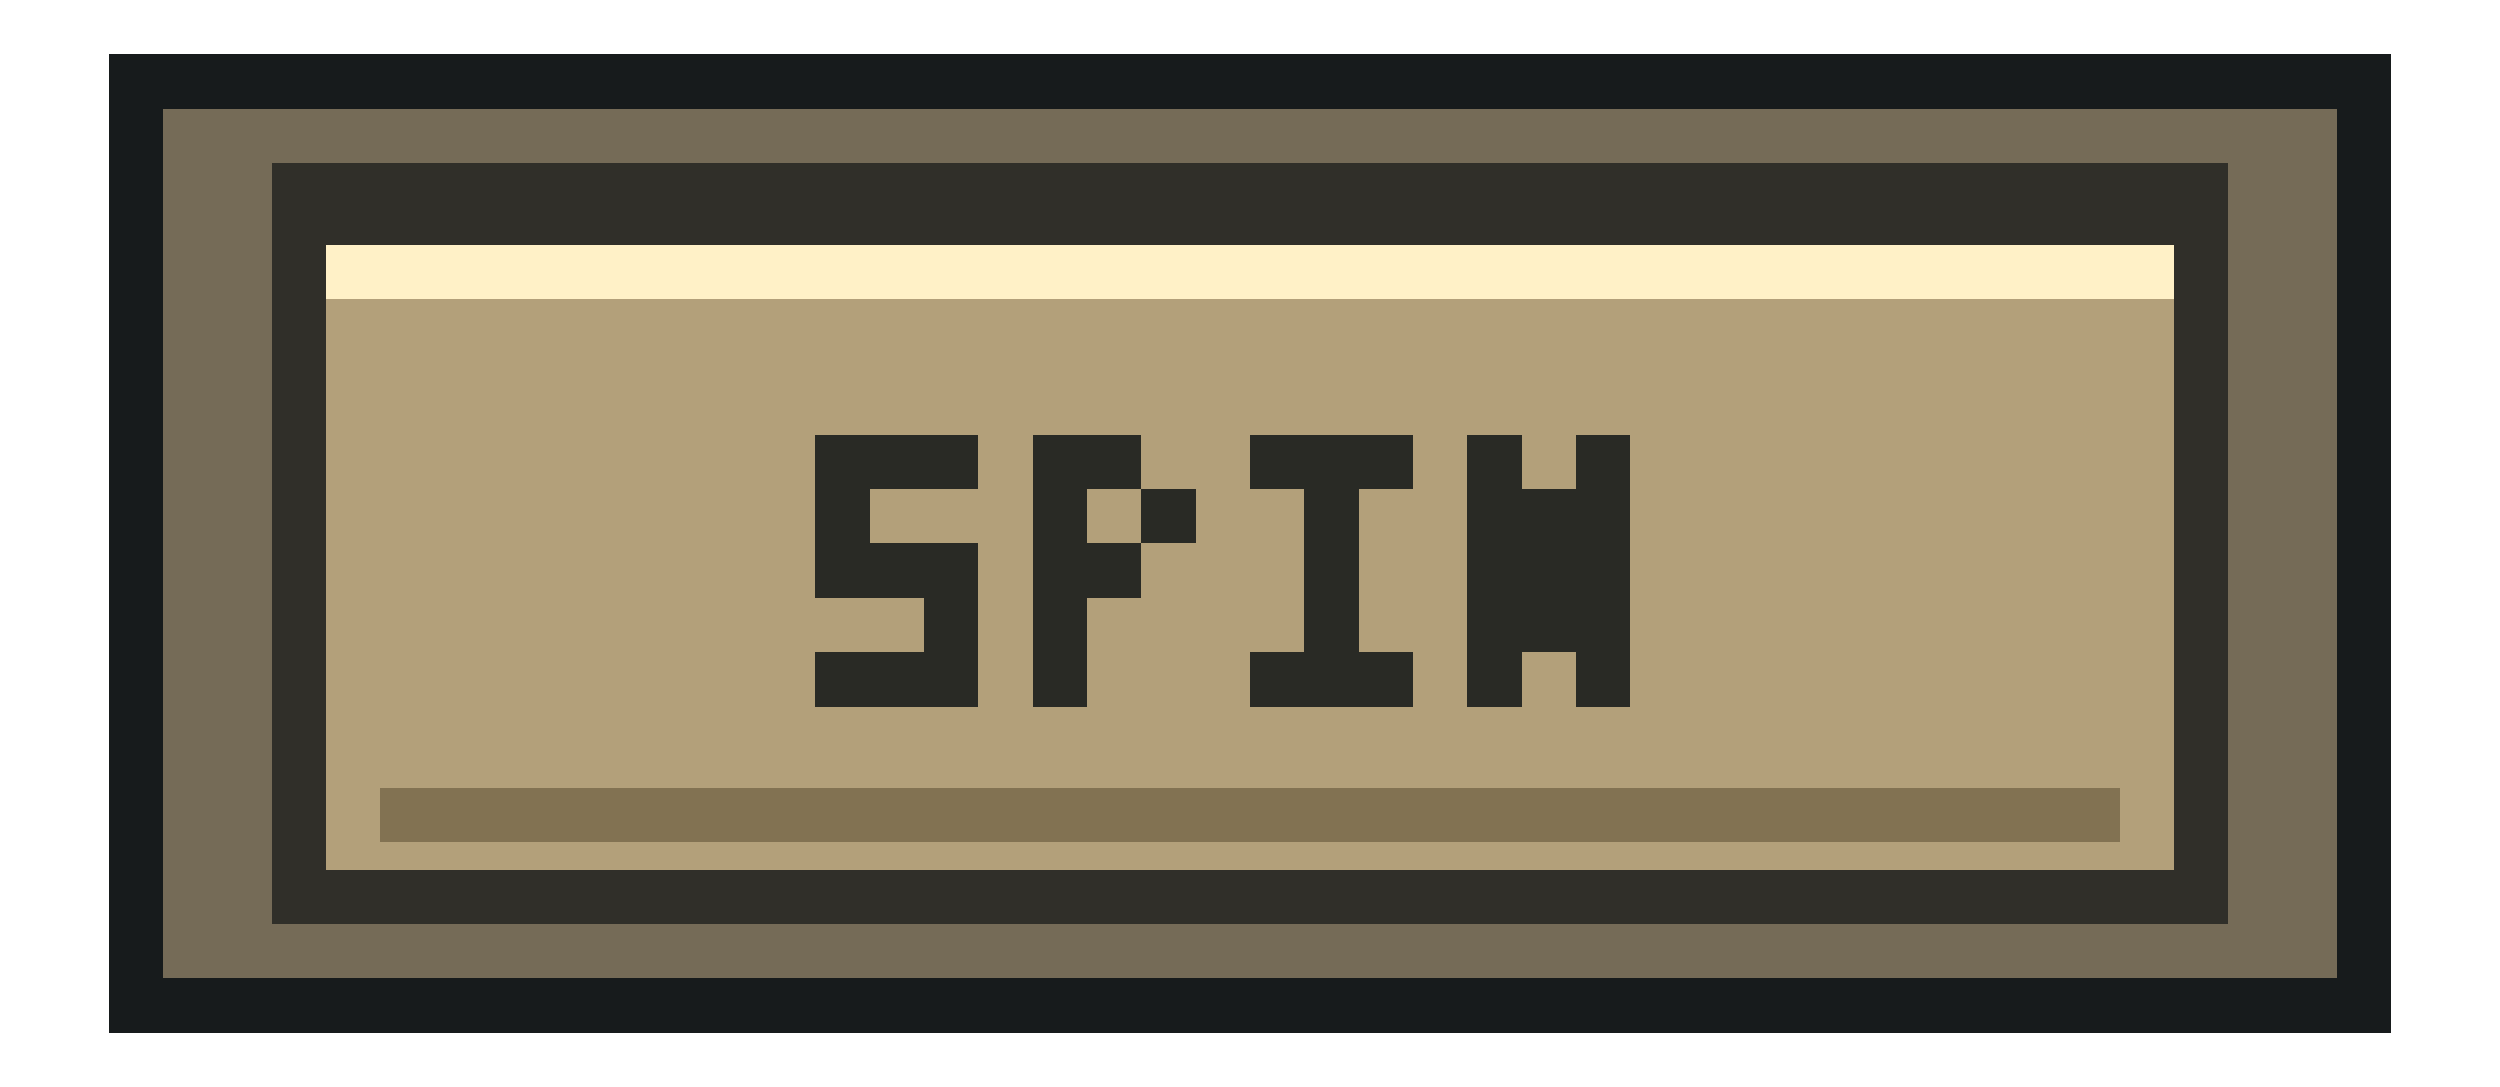
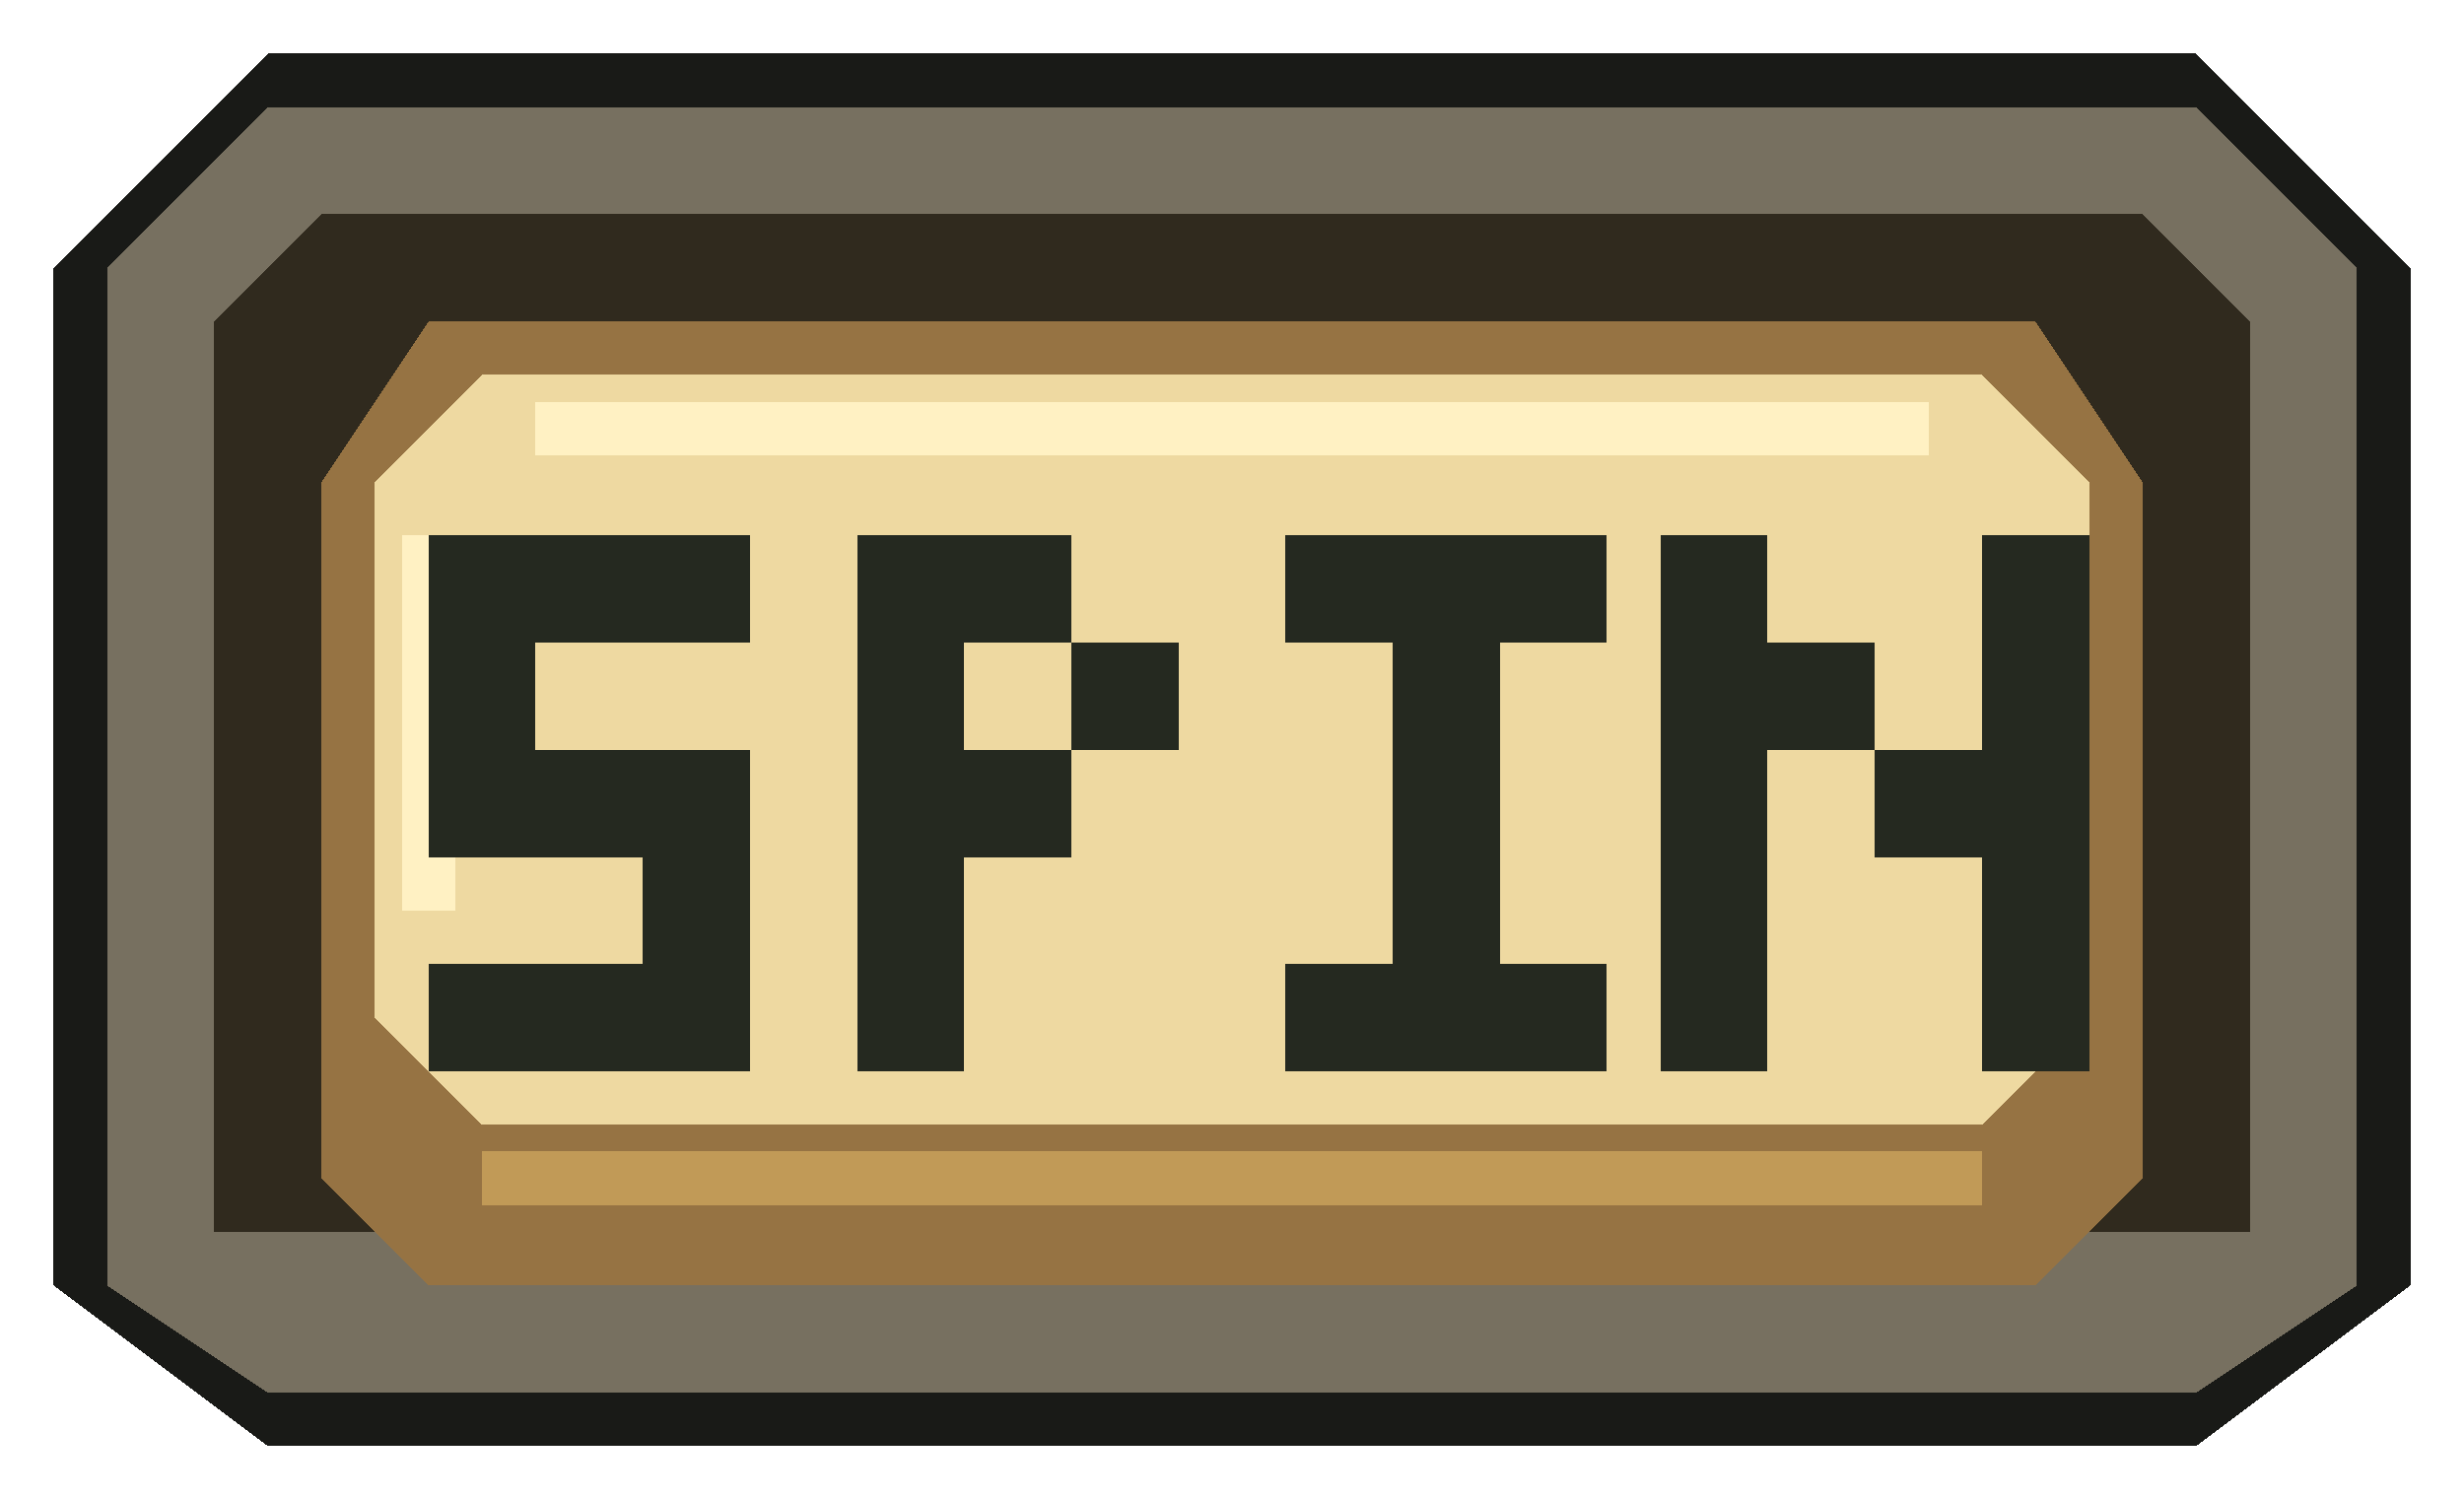
- <svg xmlns="http://www.w3.org/2000/svg" width="46" height="20" viewBox="0 0 46 20" shape-rendering="crispEdges">
-   <rect x="2" y="1" width="42" height="18" fill="#171b1c" />
-   <rect x="3" y="2" width="40" height="16" fill="#756b57" />
-   <rect x="5" y="3" width="36" height="14" fill="#302f29" />
-   <rect x="6" y="5" width="34" height="11" fill="#b3a07a" />
-   <path d="M6 5H40" stroke="#fff1c7" />
-   <path d="M7 15H39" stroke="#827252" />
-   <rect x="15" y="8" width="1" height="1" fill="#292a25" />
-   <rect x="16" y="8" width="1" height="1" fill="#292a25" />
-   <rect x="17" y="8" width="1" height="1" fill="#292a25" />
-   <rect x="15" y="9" width="1" height="1" fill="#292a25" />
-   <rect x="15" y="10" width="1" height="1" fill="#292a25" />
-   <rect x="16" y="10" width="1" height="1" fill="#292a25" />
-   <rect x="17" y="10" width="1" height="1" fill="#292a25" />
-   <rect x="17" y="11" width="1" height="1" fill="#292a25" />
-   <rect x="15" y="12" width="1" height="1" fill="#292a25" />
-   <rect x="16" y="12" width="1" height="1" fill="#292a25" />
-   <rect x="17" y="12" width="1" height="1" fill="#292a25" />
-   <rect x="19" y="8" width="1" height="1" fill="#292a25" />
-   <rect x="20" y="8" width="1" height="1" fill="#292a25" />
-   <rect x="19" y="9" width="1" height="1" fill="#292a25" />
-   <rect x="21" y="9" width="1" height="1" fill="#292a25" />
-   <rect x="19" y="10" width="1" height="1" fill="#292a25" />
-   <rect x="20" y="10" width="1" height="1" fill="#292a25" />
-   <rect x="19" y="11" width="1" height="1" fill="#292a25" />
-   <rect x="19" y="12" width="1" height="1" fill="#292a25" />
-   <rect x="23" y="8" width="1" height="1" fill="#292a25" />
-   <rect x="24" y="8" width="1" height="1" fill="#292a25" />
-   <rect x="25" y="8" width="1" height="1" fill="#292a25" />
-   <rect x="24" y="9" width="1" height="1" fill="#292a25" />
-   <rect x="24" y="10" width="1" height="1" fill="#292a25" />
-   <rect x="24" y="11" width="1" height="1" fill="#292a25" />
-   <rect x="23" y="12" width="1" height="1" fill="#292a25" />
-   <rect x="24" y="12" width="1" height="1" fill="#292a25" />
-   <rect x="25" y="12" width="1" height="1" fill="#292a25" />
-   <rect x="27" y="8" width="1" height="1" fill="#292a25" />
-   <rect x="29" y="8" width="1" height="1" fill="#292a25" />
-   <rect x="27" y="9" width="1" height="1" fill="#292a25" />
-   <rect x="28" y="9" width="1" height="1" fill="#292a25" />
-   <rect x="29" y="9" width="1" height="1" fill="#292a25" />
-   <rect x="27" y="10" width="1" height="1" fill="#292a25" />
-   <rect x="28" y="10" width="1" height="1" fill="#292a25" />
-   <rect x="29" y="10" width="1" height="1" fill="#292a25" />
-   <rect x="27" y="11" width="1" height="1" fill="#292a25" />
-   <rect x="28" y="11" width="1" height="1" fill="#292a25" />
-   <rect x="29" y="11" width="1" height="1" fill="#292a25" />
-   <rect x="27" y="12" width="1" height="1" fill="#292a25" />
-   <rect x="29" y="12" width="1" height="1" fill="#292a25" />
+ <svg xmlns="http://www.w3.org/2000/svg" width="46" height="28" viewBox="0 0 46 28" shape-rendering="crispEdges">
+   <path d="M5 1H41L45 5V24L41 27H5L1 24V5Z" fill="#191a17" />
+   <path d="M5 2H41L44 5V24L41 26H5L2 24V5Z" fill="#777060" />
+   <path d="M6 4H40L42 6V23H4V6Z" fill="#302a1e" />
+   <path d="M8 6H38L40 9V22L38 24H8L6 22V9Z" fill="#967343" />
+   <path d="M9 7H37L39 9V19L37 21H9L7 19V9Z" fill="#eed9a1" />
+   <path d="M10 8H36 M8 10V17" stroke="#fff1c3" />
+   <path d="M9 22H37" stroke="#c19a57" />
+   <rect x="8" y="10" width="2" height="2" fill="#252920" />
+   <rect x="10" y="10" width="2" height="2" fill="#252920" />
+   <rect x="12" y="10" width="2" height="2" fill="#252920" />
+   <rect x="8" y="12" width="2" height="2" fill="#252920" />
+   <rect x="8" y="14" width="2" height="2" fill="#252920" />
+   <rect x="10" y="14" width="2" height="2" fill="#252920" />
+   <rect x="12" y="14" width="2" height="2" fill="#252920" />
+   <rect x="12" y="16" width="2" height="2" fill="#252920" />
+   <rect x="8" y="18" width="2" height="2" fill="#252920" />
+   <rect x="10" y="18" width="2" height="2" fill="#252920" />
+   <rect x="12" y="18" width="2" height="2" fill="#252920" />
+   <rect x="16" y="10" width="2" height="2" fill="#252920" />
+   <rect x="18" y="10" width="2" height="2" fill="#252920" />
+   <rect x="16" y="12" width="2" height="2" fill="#252920" />
+   <rect x="20" y="12" width="2" height="2" fill="#252920" />
+   <rect x="16" y="14" width="2" height="2" fill="#252920" />
+   <rect x="18" y="14" width="2" height="2" fill="#252920" />
+   <rect x="16" y="16" width="2" height="2" fill="#252920" />
+   <rect x="16" y="18" width="2" height="2" fill="#252920" />
+   <rect x="24" y="10" width="2" height="2" fill="#252920" />
+   <rect x="26" y="10" width="2" height="2" fill="#252920" />
+   <rect x="28" y="10" width="2" height="2" fill="#252920" />
+   <rect x="26" y="12" width="2" height="2" fill="#252920" />
+   <rect x="26" y="14" width="2" height="2" fill="#252920" />
+   <rect x="26" y="16" width="2" height="2" fill="#252920" />
+   <rect x="24" y="18" width="2" height="2" fill="#252920" />
+   <rect x="26" y="18" width="2" height="2" fill="#252920" />
+   <rect x="28" y="18" width="2" height="2" fill="#252920" />
+   <rect x="31" y="10" width="2" height="2" fill="#252920" />
+   <rect x="37" y="10" width="2" height="2" fill="#252920" />
+   <rect x="31" y="12" width="2" height="2" fill="#252920" />
+   <rect x="33" y="12" width="2" height="2" fill="#252920" />
+   <rect x="37" y="12" width="2" height="2" fill="#252920" />
+   <rect x="31" y="14" width="2" height="2" fill="#252920" />
+   <rect x="35" y="14" width="2" height="2" fill="#252920" />
+   <rect x="37" y="14" width="2" height="2" fill="#252920" />
+   <rect x="31" y="16" width="2" height="2" fill="#252920" />
+   <rect x="37" y="16" width="2" height="2" fill="#252920" />
+   <rect x="31" y="18" width="2" height="2" fill="#252920" />
+   <rect x="37" y="18" width="2" height="2" fill="#252920" />
</svg>
